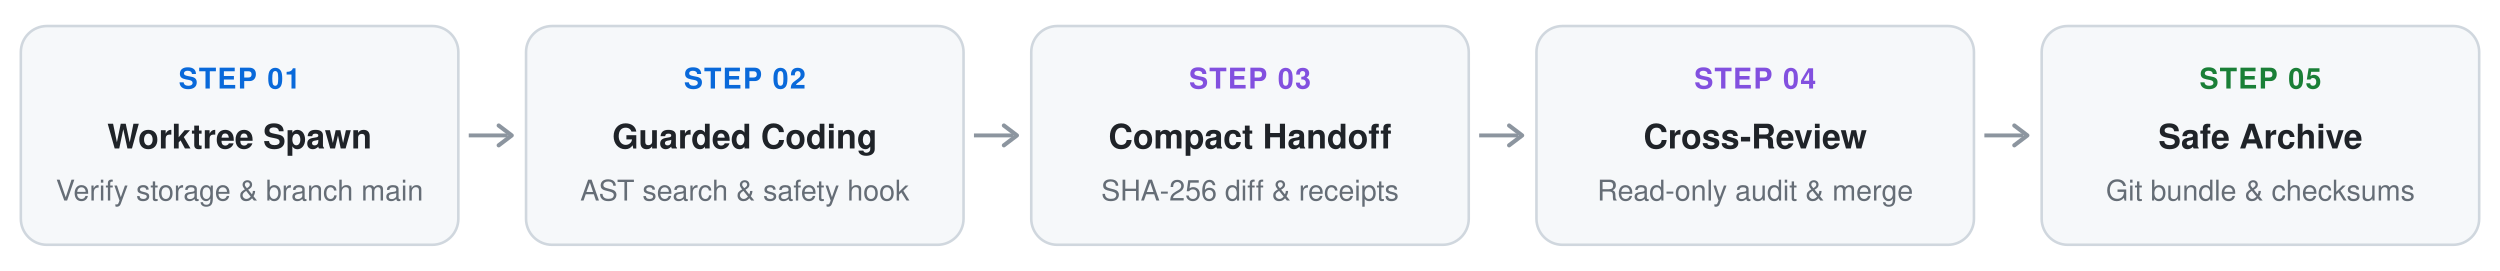
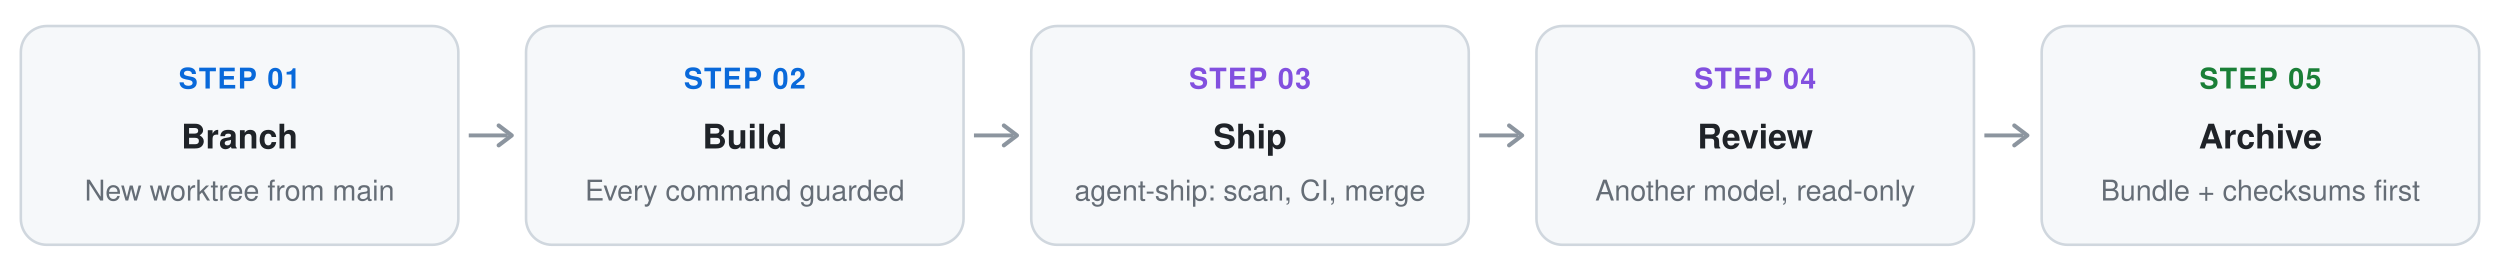
<svg xmlns="http://www.w3.org/2000/svg" viewBox="0 0 960 104" width="100%" height="auto">
  <g transform="translate(8, 10)">
    <rect width="168" height="84" rx="10" fill="#F6F8FA" stroke="#D0D7DE" stroke-width="1" />
    <text x="84.0" y="24" text-anchor="middle" font-family="-apple-system, BlinkMacSystemFont, 'Segoe UI', Helvetica, Arial, sans-serif" font-size="11" font-weight="700" fill="#0969DA" letter-spacing="0.5">STEP 01</text>
-     <text x="84.0" y="47" text-anchor="middle" font-family="-apple-system, BlinkMacSystemFont, 'Segoe UI', Helvetica, Arial, sans-serif" font-size="13" font-weight="600" fill="#1F2328">Worktree Spawn</text>
-     <text x="84.0" y="67" text-anchor="middle" font-family="-apple-system, BlinkMacSystemFont, 'Segoe UI', Helvetica, Arial, sans-serif" font-size="11" fill="#656D76">Verify storage &amp; branch main</text>
+     <text x="84.0" y="47" text-anchor="middle" font-family="-apple-system, BlinkMacSystemFont, 'Segoe UI', Helvetica, Arial, sans-serif" font-size="13" font-weight="600" fill="#1F2328">Branch</text>
+     <text x="84.0" y="67" text-anchor="middle" font-family="-apple-system, BlinkMacSystemFont, 'Segoe UI', Helvetica, Arial, sans-serif" font-size="11" fill="#656D76">New worktree from main</text>
  </g>
  <line x1="180" y1="52.0" x2="195" y2="52.0" stroke="#8C959F" stroke-width="1.5" />
  <path d="M 191.5 48.2 L 196.5 52.0 L 191.5 55.8" fill="none" stroke="#8C959F" stroke-width="1.6" stroke-linecap="round" stroke-linejoin="round" />
  <g transform="translate(202, 10)">
    <rect width="168" height="84" rx="10" fill="#F6F8FA" stroke="#D0D7DE" stroke-width="1" />
    <text x="84.0" y="24" text-anchor="middle" font-family="-apple-system, BlinkMacSystemFont, 'Segoe UI', Helvetica, Arial, sans-serif" font-size="11" font-weight="700" fill="#0969DA" letter-spacing="0.5">STEP 02</text>
-     <text x="84.0" y="47" text-anchor="middle" font-family="-apple-system, BlinkMacSystemFont, 'Segoe UI', Helvetica, Arial, sans-serif" font-size="13" font-weight="600" fill="#1F2328">Guarded Coding</text>
-     <text x="84.0" y="67" text-anchor="middle" font-family="-apple-system, BlinkMacSystemFont, 'Segoe UI', Helvetica, Arial, sans-serif" font-size="11" fill="#656D76">AST search &amp; safety hook</text>
+     <text x="84.0" y="47" text-anchor="middle" font-family="-apple-system, BlinkMacSystemFont, 'Segoe UI', Helvetica, Arial, sans-serif" font-size="13" font-weight="600" fill="#1F2328">Build</text>
+     <text x="84.0" y="67" text-anchor="middle" font-family="-apple-system, BlinkMacSystemFont, 'Segoe UI', Helvetica, Arial, sans-serif" font-size="11" fill="#656D76">Every command guarded</text>
  </g>
  <line x1="374" y1="52.0" x2="389" y2="52.0" stroke="#8C959F" stroke-width="1.5" />
  <path d="M 385.5 48.2 L 390.5 52.0 L 385.5 55.8" fill="none" stroke="#8C959F" stroke-width="1.6" stroke-linecap="round" stroke-linejoin="round" />
  <g transform="translate(396, 10)">
    <rect width="168" height="84" rx="10" fill="#F6F8FA" stroke="#D0D7DE" stroke-width="1" />
    <text x="84.0" y="24" text-anchor="middle" font-family="-apple-system, BlinkMacSystemFont, 'Segoe UI', Helvetica, Arial, sans-serif" font-size="11" font-weight="700" fill="#8250DF" letter-spacing="0.5">STEP 03</text>
-     <text x="84.0" y="47" text-anchor="middle" font-family="-apple-system, BlinkMacSystemFont, 'Segoe UI', Helvetica, Arial, sans-serif" font-size="13" font-weight="600" fill="#1F2328">Compact Handoff</text>
-     <text x="84.0" y="67" text-anchor="middle" font-family="-apple-system, BlinkMacSystemFont, 'Segoe UI', Helvetica, Arial, sans-serif" font-size="11" fill="#656D76">SHA-256 diff &amp; receipts</text>
+     <text x="84.0" y="47" text-anchor="middle" font-family="-apple-system, BlinkMacSystemFont, 'Segoe UI', Helvetica, Arial, sans-serif" font-size="13" font-weight="600" fill="#1F2328">Ship</text>
+     <text x="84.0" y="67" text-anchor="middle" font-family="-apple-system, BlinkMacSystemFont, 'Segoe UI', Helvetica, Arial, sans-serif" font-size="11" fill="#656D76">agent-ship: scan, CI, merge</text>
  </g>
  <line x1="568" y1="52.0" x2="583" y2="52.0" stroke="#8C959F" stroke-width="1.5" />
  <path d="M 579.5 48.2 L 584.5 52.0 L 579.5 55.8" fill="none" stroke="#8C959F" stroke-width="1.6" stroke-linecap="round" stroke-linejoin="round" />
  <g transform="translate(590, 10)">
    <rect width="168" height="84" rx="10" fill="#F6F8FA" stroke="#D0D7DE" stroke-width="1" />
    <text x="84.0" y="24" text-anchor="middle" font-family="-apple-system, BlinkMacSystemFont, 'Segoe UI', Helvetica, Arial, sans-serif" font-size="11" font-weight="700" fill="#8250DF" letter-spacing="0.5">STEP 04</text>
-     <text x="84.0" y="47" text-anchor="middle" font-family="-apple-system, BlinkMacSystemFont, 'Segoe UI', Helvetica, Arial, sans-serif" font-size="13" font-weight="600" fill="#1F2328">Cross-Review</text>
-     <text x="84.0" y="67" text-anchor="middle" font-family="-apple-system, BlinkMacSystemFont, 'Segoe UI', Helvetica, Arial, sans-serif" font-size="11" fill="#656D76">Read-only audit &amp; merge</text>
+     <text x="84.0" y="47" text-anchor="middle" font-family="-apple-system, BlinkMacSystemFont, 'Segoe UI', Helvetica, Arial, sans-serif" font-size="13" font-weight="600" fill="#1F2328">Review</text>
+     <text x="84.0" y="67" text-anchor="middle" font-family="-apple-system, BlinkMacSystemFont, 'Segoe UI', Helvetica, Arial, sans-serif" font-size="11" fill="#656D76">Another model, read-only</text>
  </g>
  <line x1="762" y1="52.0" x2="777" y2="52.0" stroke="#8C959F" stroke-width="1.5" />
  <path d="M 773.5 48.2 L 778.5 52.0 L 773.5 55.8" fill="none" stroke="#8C959F" stroke-width="1.6" stroke-linecap="round" stroke-linejoin="round" />
  <g transform="translate(784, 10)">
    <rect width="168" height="84" rx="10" fill="#F6F8FA" stroke="#D0D7DE" stroke-width="1" />
    <text x="84.0" y="24" text-anchor="middle" font-family="-apple-system, BlinkMacSystemFont, 'Segoe UI', Helvetica, Arial, sans-serif" font-size="11" font-weight="700" fill="#1A7F37" letter-spacing="0.5">STEP 05</text>
-     <text x="84.0" y="47" text-anchor="middle" font-family="-apple-system, BlinkMacSystemFont, 'Segoe UI', Helvetica, Arial, sans-serif" font-size="13" font-weight="600" fill="#1F2328">Safe Archive</text>
-     <text x="84.0" y="67" text-anchor="middle" font-family="-apple-system, BlinkMacSystemFont, 'Segoe UI', Helvetica, Arial, sans-serif" font-size="11" fill="#656D76">Git bundle &amp; checksums</text>
+     <text x="84.0" y="47" text-anchor="middle" font-family="-apple-system, BlinkMacSystemFont, 'Segoe UI', Helvetica, Arial, sans-serif" font-size="13" font-weight="600" fill="#1F2328">Archive</text>
+     <text x="84.0" y="67" text-anchor="middle" font-family="-apple-system, BlinkMacSystemFont, 'Segoe UI', Helvetica, Arial, sans-serif" font-size="11" fill="#656D76">Bundle + checksums first</text>
  </g>
</svg>
